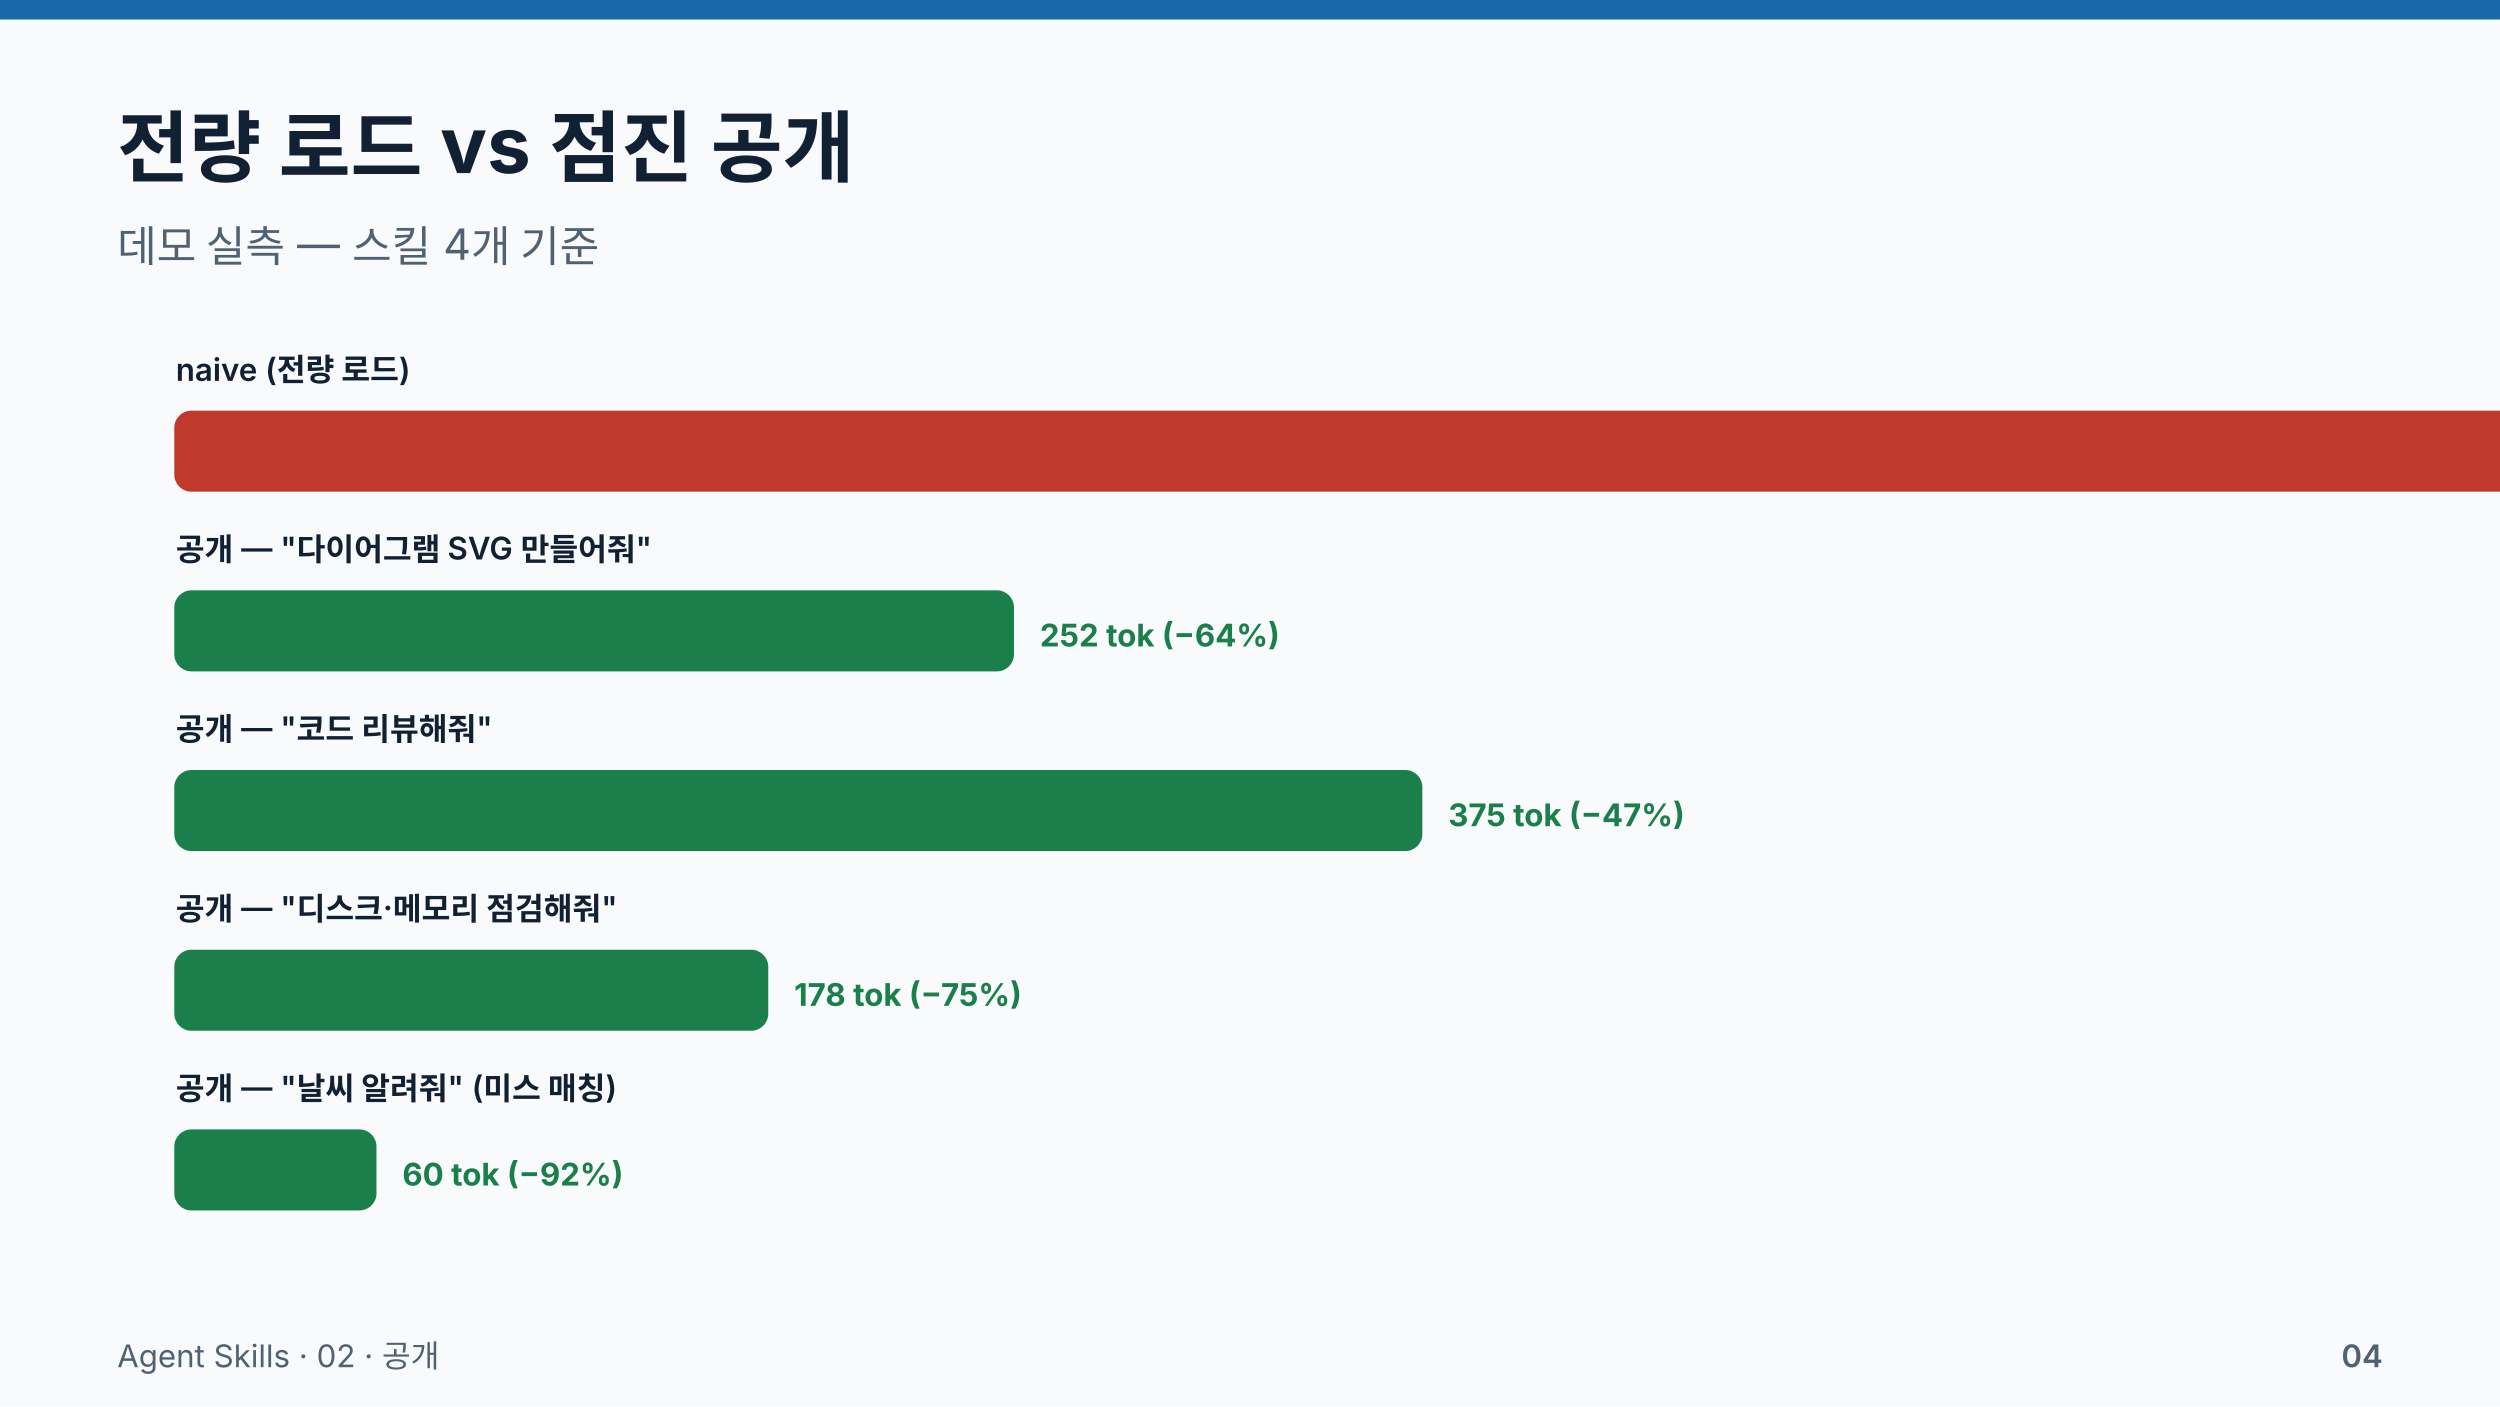
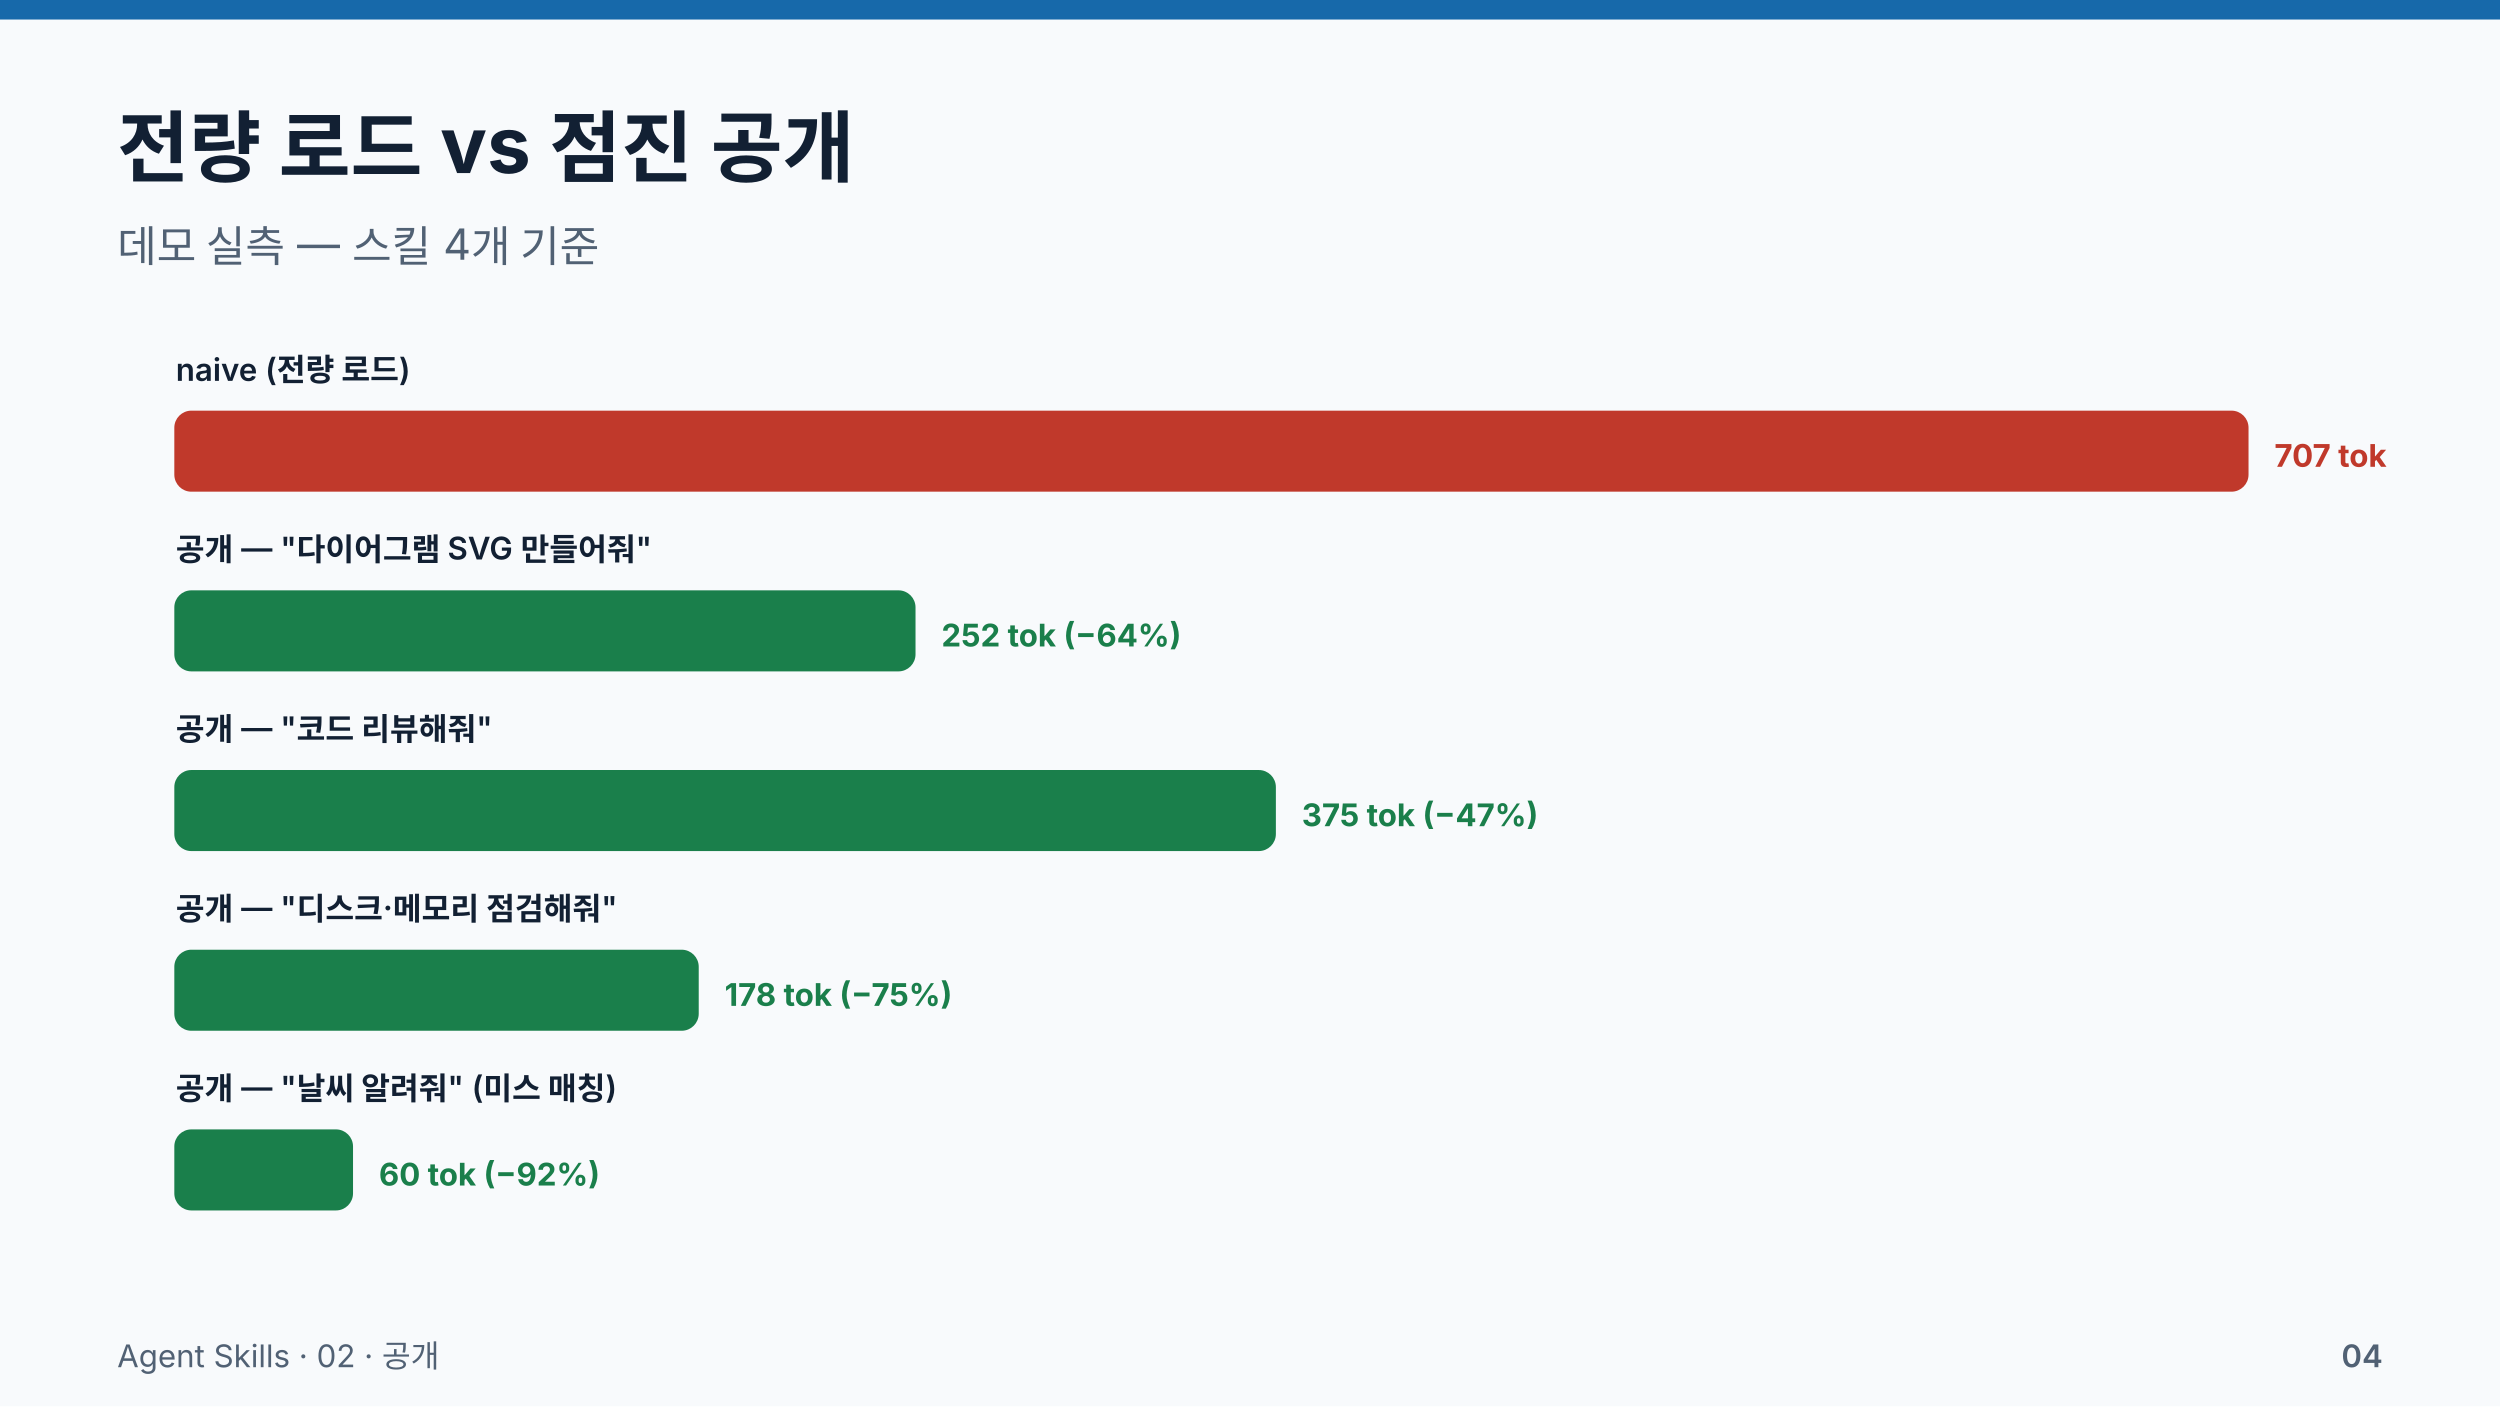
<svg xmlns="http://www.w3.org/2000/svg" viewBox="0 0 1280 720" width="1280" height="720" role="img">
  <defs>
    <marker id="ah516174" viewBox="0 0 10 10" refX="9" refY="5" markerWidth="7" markerHeight="7" orient="auto-start-reverse">
      <path d="M0,0 L10,5 L0,10 z" fill="#516174" />
    </marker>
    <marker id="ah1769aa" viewBox="0 0 10 10" refX="9" refY="5" markerWidth="7" markerHeight="7" orient="auto-start-reverse">
      <path d="M0,0 L10,5 L0,10 z" fill="#1769aa" />
    </marker>
    <marker id="ah1a7f4b" viewBox="0 0 10 10" refX="9" refY="5" markerWidth="7" markerHeight="7" orient="auto-start-reverse">
      <path d="M0,0 L10,5 L0,10 z" fill="#1a7f4b" />
    </marker>
    <marker id="ahc0392b" viewBox="0 0 10 10" refX="9" refY="5" markerWidth="7" markerHeight="7" orient="auto-start-reverse">
      <path d="M0,0 L10,5 L0,10 z" fill="#c0392b" />
    </marker>
    <marker id="ahb86e00" viewBox="0 0 10 10" refX="9" refY="5" markerWidth="7" markerHeight="7" orient="auto-start-reverse">
      <path d="M0,0 L10,5 L0,10 z" fill="#b86e00" />
    </marker>
    <marker id="ah8a96a3" viewBox="0 0 10 10" refX="9" refY="5" markerWidth="7" markerHeight="7" orient="auto-start-reverse">
      <path d="M0,0 L10,5 L0,10 z" fill="#8a96a3" />
    </marker>
  </defs>
  <rect width="1280" height="720" fill="#f8fafc" />
  <rect width="1280" height="10" fill="#1769aa" />
  <text x="60" y="90" font-family="-apple-system, 'Apple SD Gothic Neo', 'Noto Sans KR', sans-serif" font-size="40" font-weight="700" fill="#122033" xml:space="preserve" style="white-space:pre">전량 로드 vs 점진 공개</text>
  <text x="60" y="134" font-family="-apple-system, 'Apple SD Gothic Neo', 'Noto Sans KR', sans-serif" font-size="22" fill="#516174" xml:space="preserve" style="white-space:pre">데모 실측 — 스킬 4개 기준</text>
  <text x="90" y="195" font-family="-apple-system, 'Apple SD Gothic Neo', 'Noto Sans KR', sans-serif" font-size="16" font-weight="600" fill="#122033" xml:space="preserve" style="white-space:pre">naive (전량 로드)</text>
-   <rect x="90" y="211" width="1201.9" height="40" rx="8" fill="#c0392b" stroke="#c0392b" stroke-width="1.5" />
-   <text x="1305.9" y="239" font-family="-apple-system, 'Apple SD Gothic Neo', 'Noto Sans KR', sans-serif" font-size="16" font-weight="700" fill="#c0392b" xml:space="preserve" style="white-space:pre">707 tok</text>
+   <rect x="90" y="211" width="1060.5" height="40" rx="8" fill="#c0392b" stroke="#c0392b" stroke-width="1.5" />
+   <text x="1164.5" y="239" font-family="-apple-system, 'Apple SD Gothic Neo', 'Noto Sans KR', sans-serif" font-size="16" font-weight="700" fill="#c0392b" xml:space="preserve" style="white-space:pre">707 tok</text>
  <text x="90" y="287" font-family="-apple-system, 'Apple SD Gothic Neo', 'Noto Sans KR', sans-serif" font-size="16" font-weight="600" fill="#122033" xml:space="preserve" style="white-space:pre">공개 — "다이어그램 SVG 만들어줘"</text>
-   <rect x="90" y="303" width="428.4" height="40" rx="8" fill="#1a7f4b" stroke="#1a7f4b" stroke-width="1.5" />
-   <text x="532.4" y="331" font-family="-apple-system, 'Apple SD Gothic Neo', 'Noto Sans KR', sans-serif" font-size="16" font-weight="700" fill="#1a7f4b" xml:space="preserve" style="white-space:pre">252 tok (−64%)</text>
+   <rect x="90" y="303" width="378.0" height="40" rx="8" fill="#1a7f4b" stroke="#1a7f4b" stroke-width="1.5" />
+   <text x="482.0" y="331" font-family="-apple-system, 'Apple SD Gothic Neo', 'Noto Sans KR', sans-serif" font-size="16" font-weight="700" fill="#1a7f4b" xml:space="preserve" style="white-space:pre">252 tok (−64%)</text>
  <text x="90" y="379" font-family="-apple-system, 'Apple SD Gothic Neo', 'Noto Sans KR', sans-serif" font-size="16" font-weight="600" fill="#122033" xml:space="preserve" style="white-space:pre">공개 — "코드 리뷰해줘"</text>
-   <rect x="90" y="395" width="637.5" height="40" rx="8" fill="#1a7f4b" stroke="#1a7f4b" stroke-width="1.5" />
-   <text x="741.5" y="423" font-family="-apple-system, 'Apple SD Gothic Neo', 'Noto Sans KR', sans-serif" font-size="16" font-weight="700" fill="#1a7f4b" xml:space="preserve" style="white-space:pre">375 tok (−47%)</text>
+   <rect x="90" y="395" width="562.5" height="40" rx="8" fill="#1a7f4b" stroke="#1a7f4b" stroke-width="1.5" />
+   <text x="666.5" y="423" font-family="-apple-system, 'Apple SD Gothic Neo', 'Noto Sans KR', sans-serif" font-size="16" font-weight="700" fill="#1a7f4b" xml:space="preserve" style="white-space:pre">375 tok (−47%)</text>
  <text x="90" y="471" font-family="-apple-system, 'Apple SD Gothic Neo', 'Noto Sans KR', sans-serif" font-size="16" font-weight="600" fill="#122033" xml:space="preserve" style="white-space:pre">공개 — "디스크·메모리 점검해줘"</text>
-   <rect x="90" y="487" width="302.6" height="40" rx="8" fill="#1a7f4b" stroke="#1a7f4b" stroke-width="1.5" />
-   <text x="406.6" y="515" font-family="-apple-system, 'Apple SD Gothic Neo', 'Noto Sans KR', sans-serif" font-size="16" font-weight="700" fill="#1a7f4b" xml:space="preserve" style="white-space:pre">178 tok (−75%)</text>
+   <rect x="90" y="487" width="267.0" height="40" rx="8" fill="#1a7f4b" stroke="#1a7f4b" stroke-width="1.5" />
+   <text x="371.0" y="515" font-family="-apple-system, 'Apple SD Gothic Neo', 'Noto Sans KR', sans-serif" font-size="16" font-weight="700" fill="#1a7f4b" xml:space="preserve" style="white-space:pre">178 tok (−75%)</text>
  <text x="90" y="563" font-family="-apple-system, 'Apple SD Gothic Neo', 'Noto Sans KR', sans-serif" font-size="16" font-weight="600" fill="#122033" xml:space="preserve" style="white-space:pre">공개 — "날씨 알려줘" (미스 매칭)</text>
-   <rect x="90" y="579" width="102.0" height="40" rx="8" fill="#1a7f4b" stroke="#1a7f4b" stroke-width="1.5" />
-   <text x="206.0" y="607" font-family="-apple-system, 'Apple SD Gothic Neo', 'Noto Sans KR', sans-serif" font-size="16" font-weight="700" fill="#1a7f4b" xml:space="preserve" style="white-space:pre">60 tok (−92%)</text>
+   <rect x="90" y="579" width="90.0" height="40" rx="8" fill="#1a7f4b" stroke="#1a7f4b" stroke-width="1.5" />
+   <text x="194.0" y="607" font-family="-apple-system, 'Apple SD Gothic Neo', 'Noto Sans KR', sans-serif" font-size="16" font-weight="700" fill="#1a7f4b" xml:space="preserve" style="white-space:pre">60 tok (−92%)</text>
  <text x="60" y="700" font-family="-apple-system, 'Apple SD Gothic Neo', 'Noto Sans KR', sans-serif" font-size="16" fill="#516174" xml:space="preserve" style="white-space:pre">Agent Skills · 02 · 공개</text>
  <text x="1220" y="700" font-family="-apple-system, 'Apple SD Gothic Neo', 'Noto Sans KR', sans-serif" font-size="16" font-weight="600" fill="#516174" text-anchor="end" xml:space="preserve" style="white-space:pre">04</text>
</svg>
